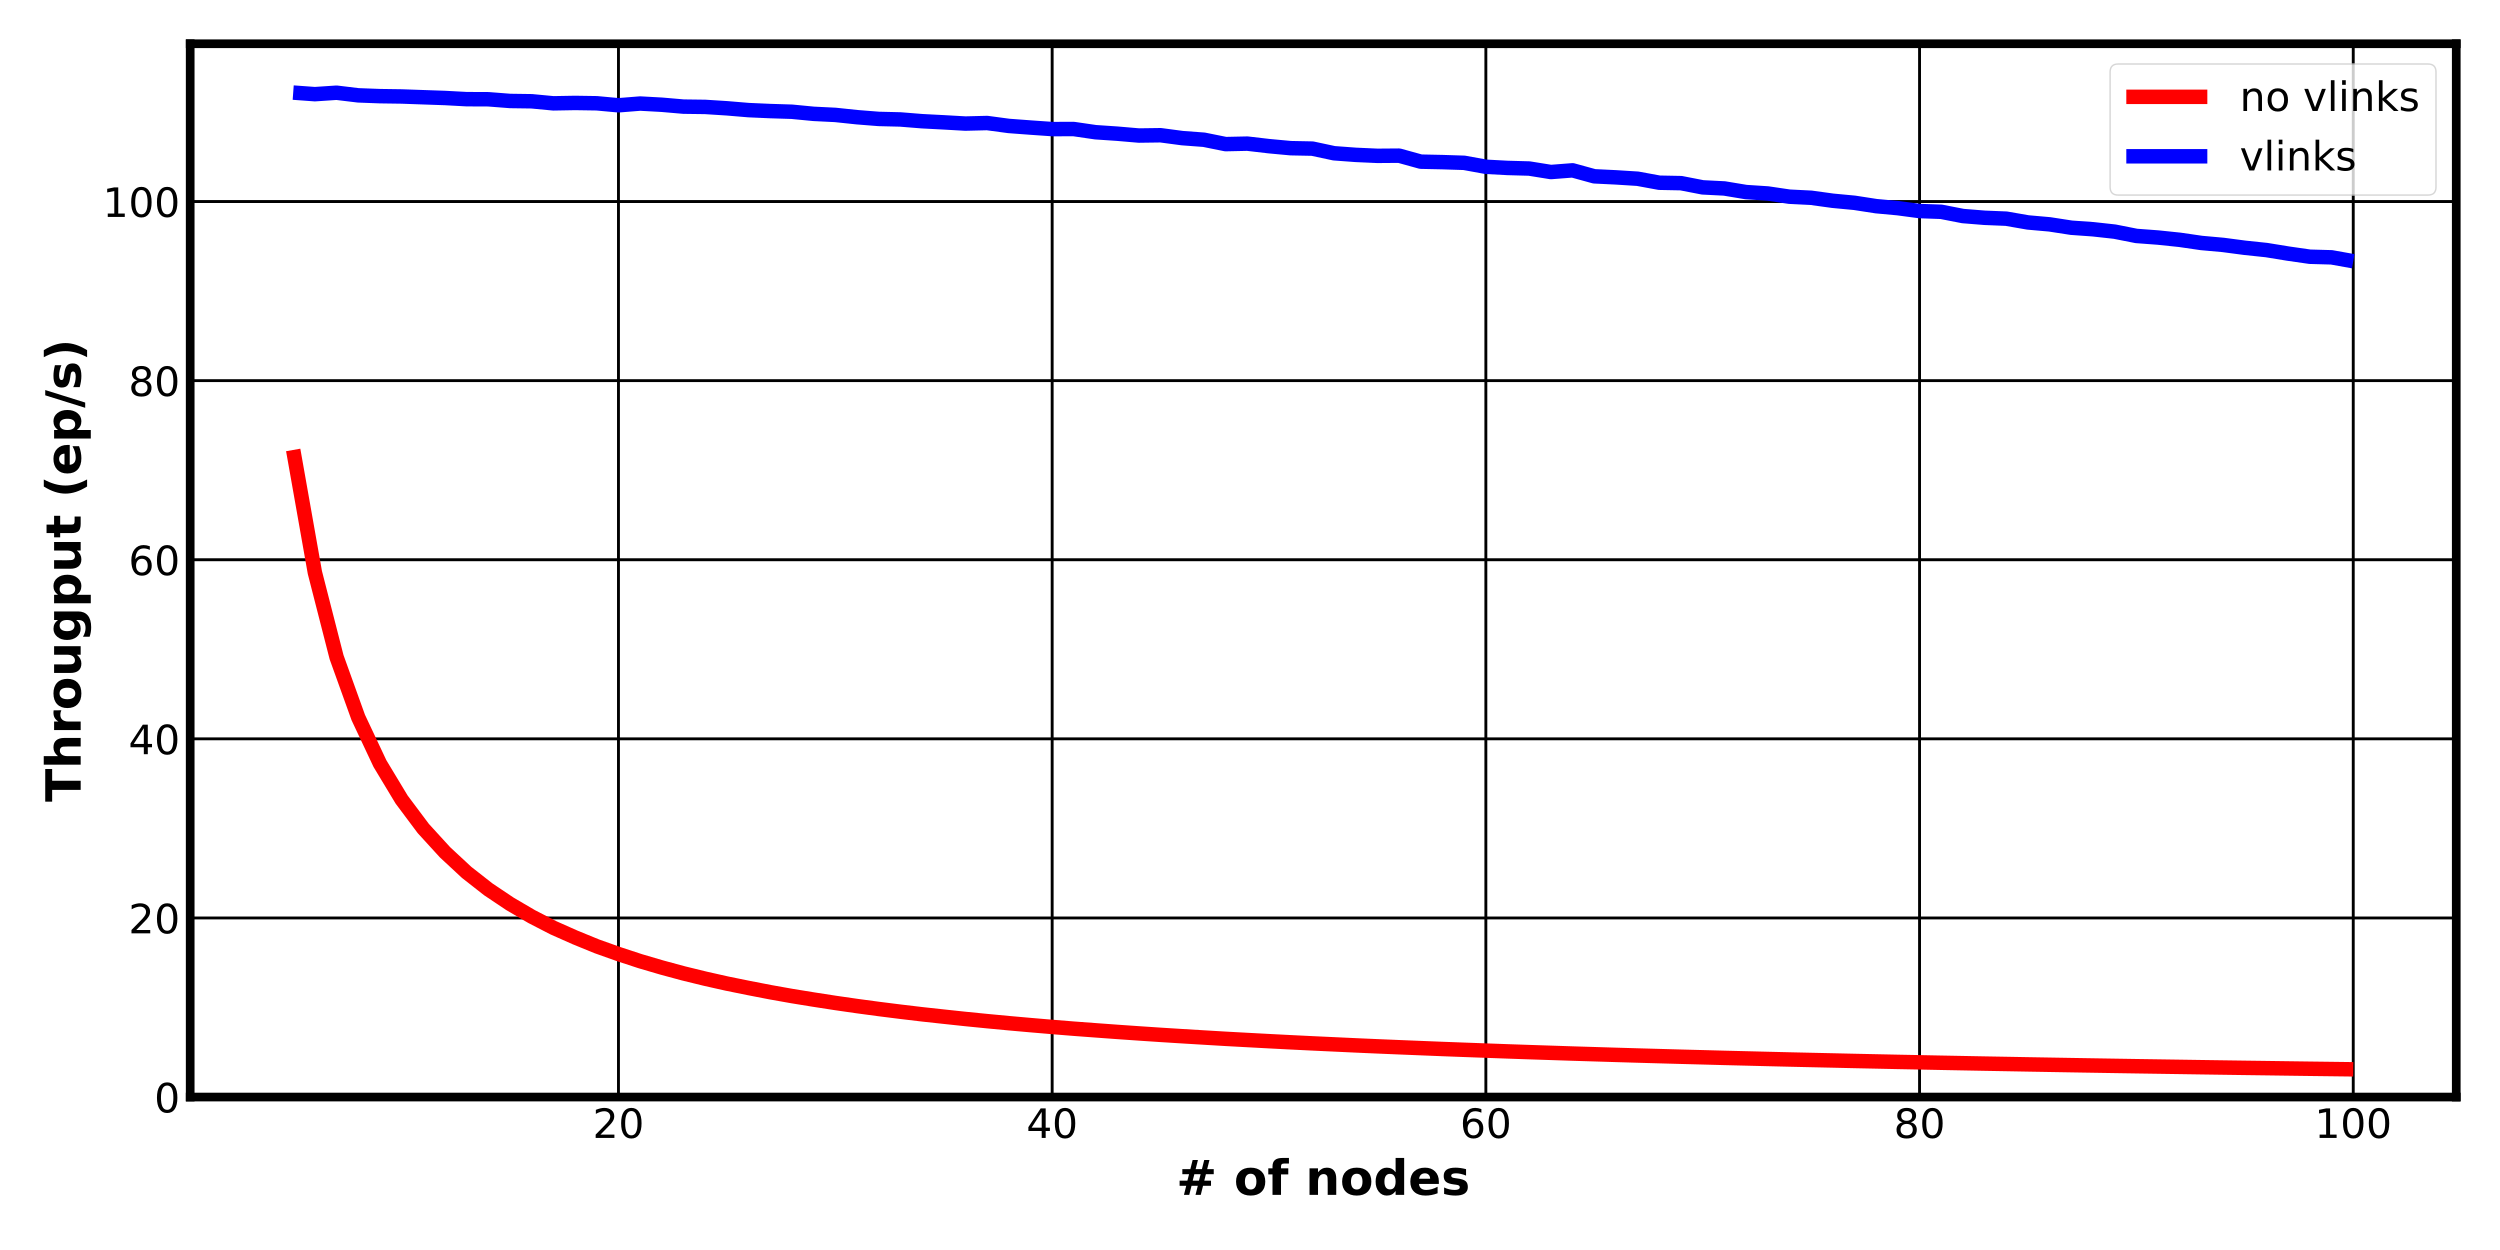
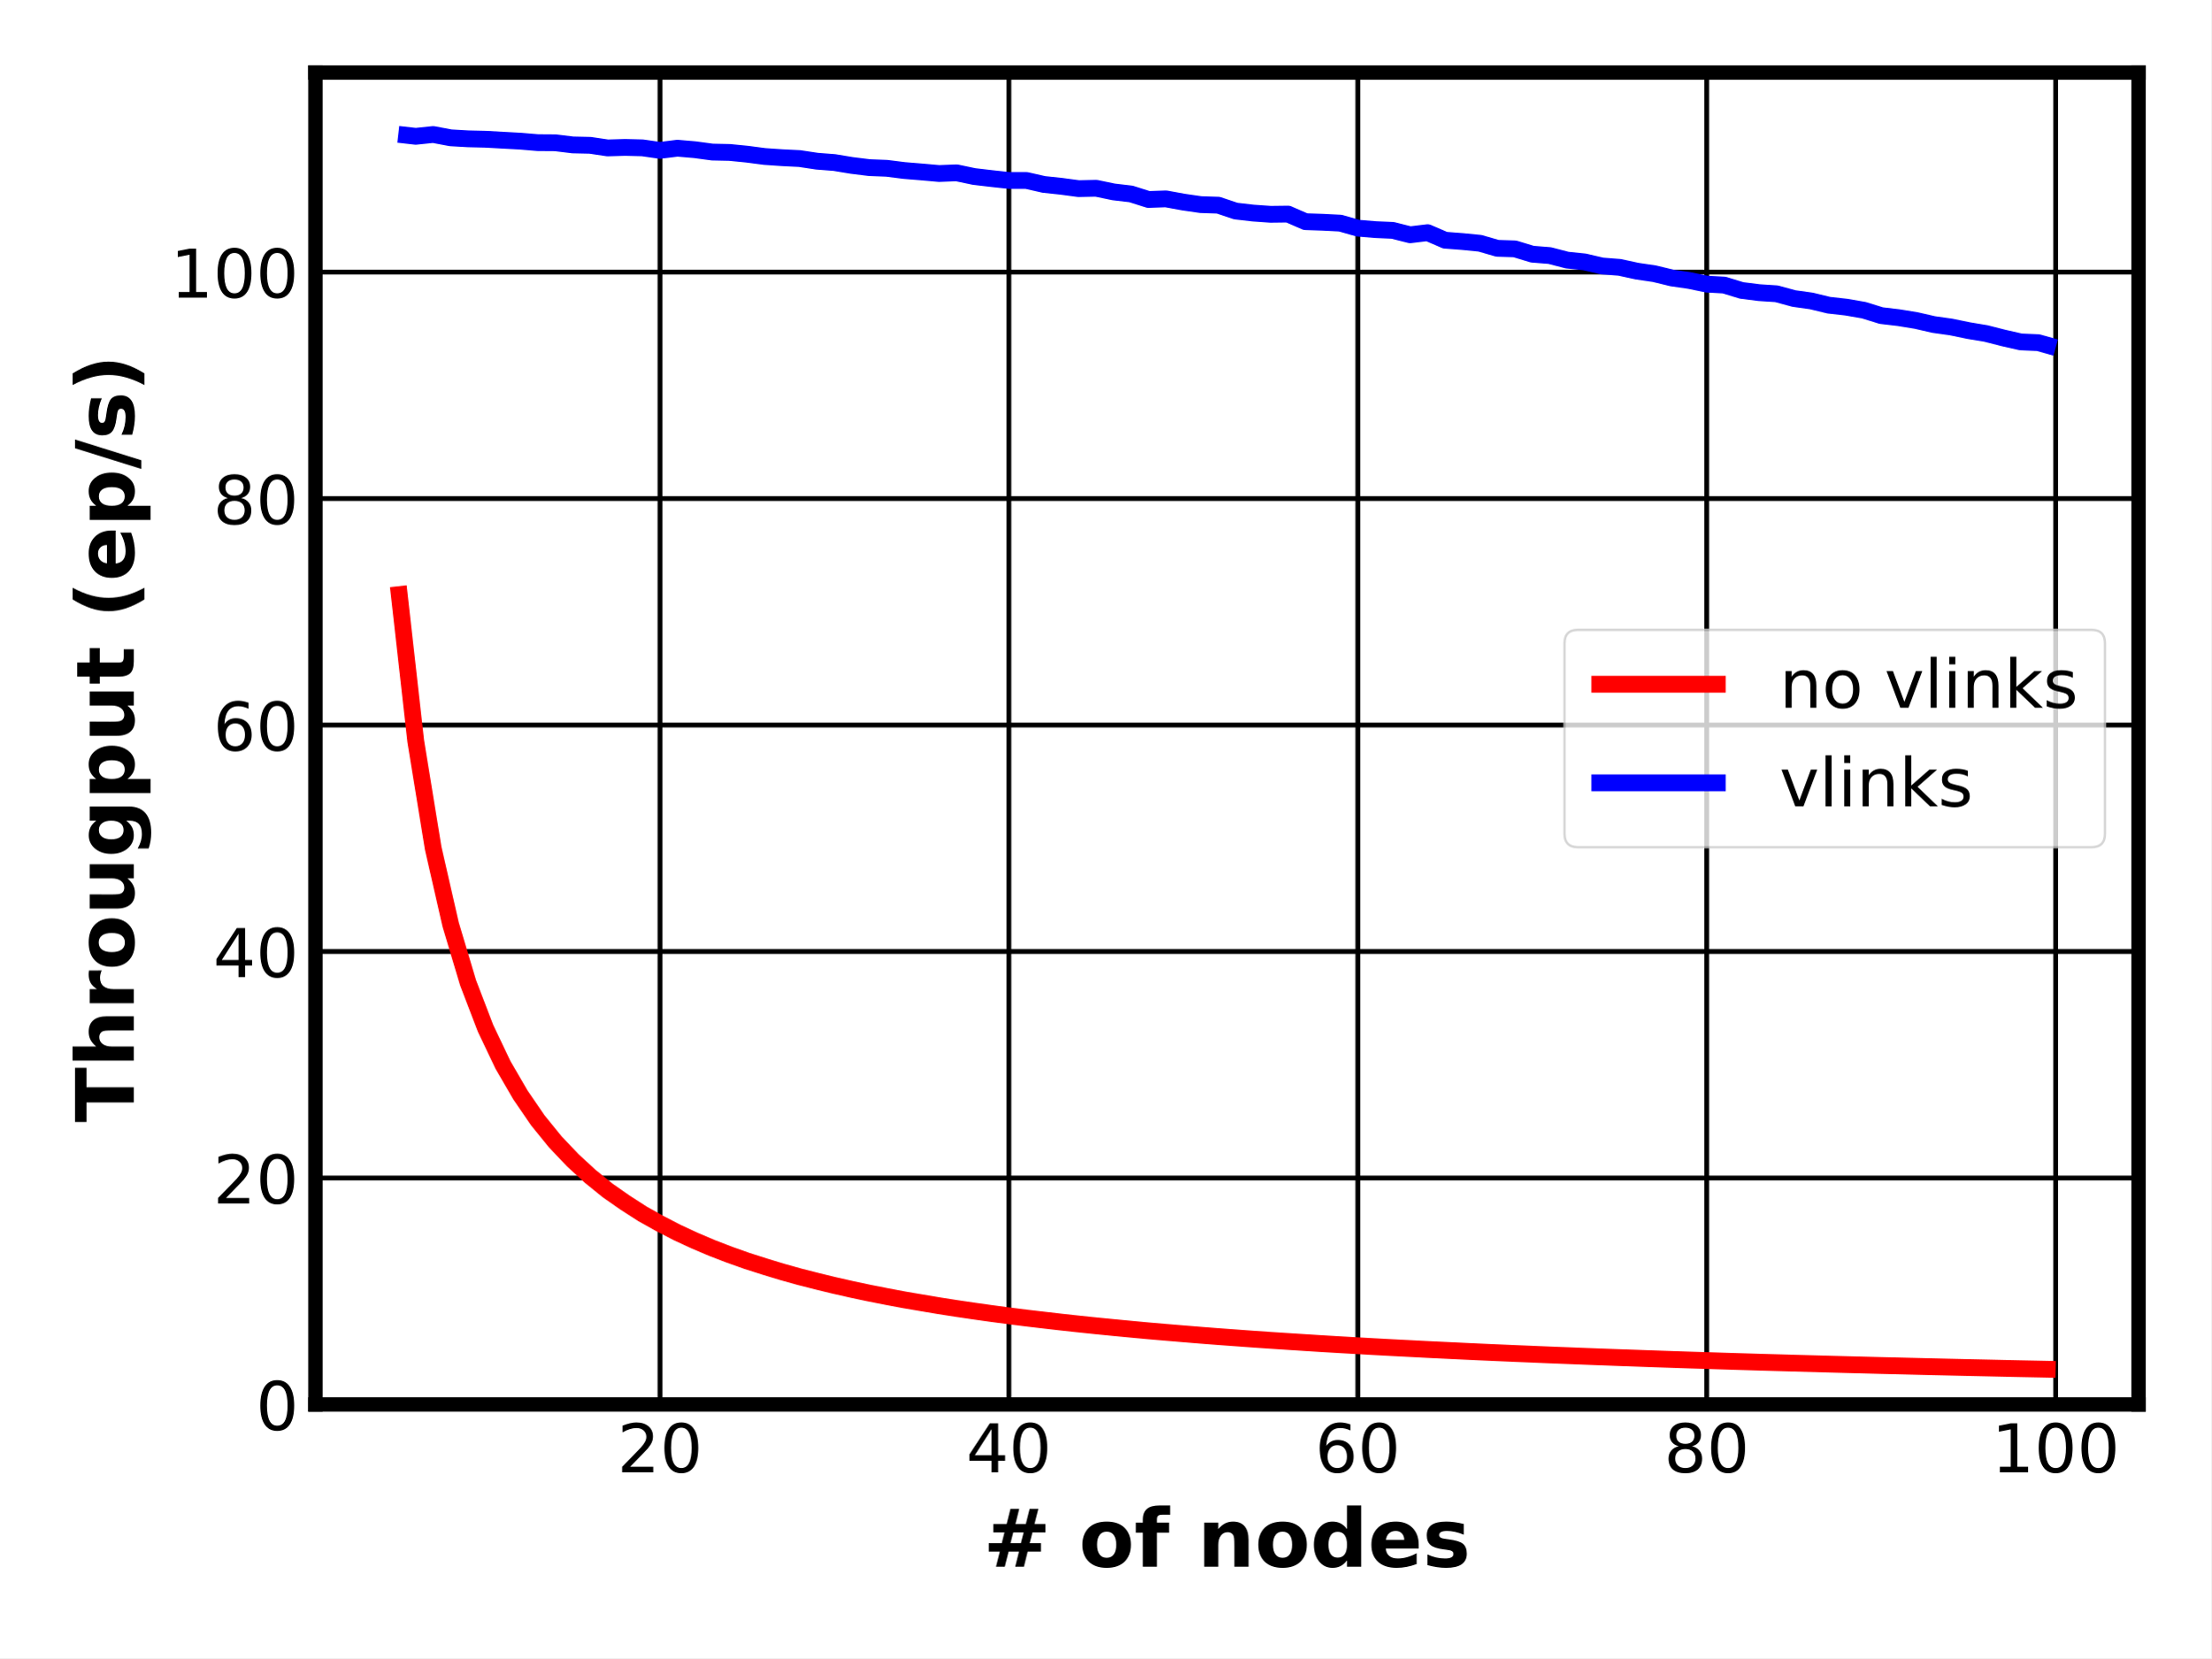
- <svg xmlns="http://www.w3.org/2000/svg" xmlns:xlink="http://www.w3.org/1999/xlink" width="864pt" height="432pt" viewBox="0 0 864 432" version="1.1">
+ <svg xmlns="http://www.w3.org/2000/svg" xmlns:xlink="http://www.w3.org/1999/xlink" width="460.8pt" height="345.6pt" viewBox="0 0 460.8 345.6" version="1.1">
  <defs>
    <style type="text/css">*{stroke-linejoin: round; stroke-linecap: butt}</style>
  </defs>
  <g id="figure_1">
    <g id="patch_1">
-       <path d="M 0 432  L 864 432  L 864 0  L 0 0  z " style="fill: #ffffff" />
+       <path d="M 0 345.6  L 460.8 345.6  L 460.8 0  L 0 0  z " style="fill: #ffffff" />
    </g>
    <g id="axes_1">
      <g id="patch_2">
-         <path d="M 65.73 379.14  L 848.88 379.14  L 848.88 15.12  L 65.73 15.12  z " style="fill: #ffffff" />
+         <path d="M 65.73 292.74  L 445.68 292.74  L 445.68 15.12  L 65.73 15.12  z " style="fill: #ffffff" />
      </g>
      <g id="matplotlib.axis_1">
        <g id="xtick_1">
          <g id="line2d_1">
-             <path d="M 213.742 379.14  L 213.742 15.12  " clip-path="url(#p5ca17c2770)" style="fill: none; stroke: #000000" />
+             <path d="M 137.539 292.74  L 137.539 15.12  " clip-path="url(#p4a523c61af)" style="fill: none; stroke: #000000" />
          </g>
          <g id="line2d_2" />
          <g id="text_1">
-             <g transform="translate(204.8341 393.2778) scale(0.14 -0.14)">
+             <g transform="translate(128.6312 306.8778) scale(0.14 -0.14)">
              <defs>
                <path id="DejaVuSans-32" d="M 1228 531  L 3431 531  L 3431 0  L 469 0  L 469 531  Q 828 903 1448 1529  Q 2069 2156 2228 2338  Q 2531 2678 2651 2914  Q 2772 3150 2772 3378  Q 2772 3750 2511 3984  Q 2250 4219 1831 4219  Q 1534 4219 1204 4116  Q 875 4013 500 3803  L 500 4441  Q 881 4594 1212 4672  Q 1544 4750 1819 4750  Q 2544 4750 2975 4387  Q 3406 4025 3406 3419  Q 3406 3131 3298 2873  Q 3191 2616 2906 2266  Q 2828 2175 2409 1742  Q 1991 1309 1228 531  z " transform="scale(0.015625)" />
                <path id="DejaVuSans-30" d="M 2034 4250  Q 1547 4250 1301 3770  Q 1056 3291 1056 2328  Q 1056 1369 1301 889  Q 1547 409 2034 409  Q 2525 409 2770 889  Q 3016 1369 3016 2328  Q 3016 3291 2770 3770  Q 2525 4250 2034 4250  z M 2034 4750  Q 2819 4750 3233 4129  Q 3647 3509 3647 2328  Q 3647 1150 3233 529  Q 2819 -91 2034 -91  Q 1250 -91 836 529  Q 422 1150 422 2328  Q 422 3509 836 4129  Q 1250 4750 2034 4750  z " transform="scale(0.015625)" />
              </defs>
              <use xlink:href="#DejaVuSans-32" />
              <use xlink:href="#DejaVuSans-30" x="63.623" />
            </g>
          </g>
        </g>
        <g id="xtick_2">
          <g id="line2d_3">
-             <path d="M 363.627 379.14  L 363.627 15.12  " clip-path="url(#p5ca17c2770)" style="fill: none; stroke: #000000" />
+             <path d="M 210.256 292.74  L 210.256 15.12  " clip-path="url(#p4a523c61af)" style="fill: none; stroke: #000000" />
          </g>
          <g id="line2d_4" />
          <g id="text_2">
-             <g transform="translate(354.7193 393.2778) scale(0.14 -0.14)">
+             <g transform="translate(201.3489 306.8778) scale(0.14 -0.14)">
              <defs>
                <path id="DejaVuSans-34" d="M 2419 4116  L 825 1625  L 2419 1625  L 2419 4116  z M 2253 4666  L 3047 4666  L 3047 1625  L 3713 1625  L 3713 1100  L 3047 1100  L 3047 0  L 2419 0  L 2419 1100  L 313 1100  L 313 1709  L 2253 4666  z " transform="scale(0.015625)" />
              </defs>
              <use xlink:href="#DejaVuSans-34" />
              <use xlink:href="#DejaVuSans-30" x="63.623" />
            </g>
          </g>
        </g>
        <g id="xtick_3">
          <g id="line2d_5">
-             <path d="M 513.512 379.14  L 513.512 15.12  " clip-path="url(#p5ca17c2770)" style="fill: none; stroke: #000000" />
+             <path d="M 282.974 292.74  L 282.974 15.12  " clip-path="url(#p4a523c61af)" style="fill: none; stroke: #000000" />
          </g>
          <g id="line2d_6" />
          <g id="text_3">
-             <g transform="translate(504.6044 393.2778) scale(0.14 -0.14)">
+             <g transform="translate(274.0666 306.8778) scale(0.14 -0.14)">
              <defs>
                <path id="DejaVuSans-36" d="M 2113 2584  Q 1688 2584 1439 2293  Q 1191 2003 1191 1497  Q 1191 994 1439 701  Q 1688 409 2113 409  Q 2538 409 2786 701  Q 3034 994 3034 1497  Q 3034 2003 2786 2293  Q 2538 2584 2113 2584  z M 3366 4563  L 3366 3988  Q 3128 4100 2886 4159  Q 2644 4219 2406 4219  Q 1781 4219 1451 3797  Q 1122 3375 1075 2522  Q 1259 2794 1537 2939  Q 1816 3084 2150 3084  Q 2853 3084 3261 2657  Q 3669 2231 3669 1497  Q 3669 778 3244 343  Q 2819 -91 2113 -91  Q 1303 -91 875 529  Q 447 1150 447 2328  Q 447 3434 972 4092  Q 1497 4750 2381 4750  Q 2619 4750 2861 4703  Q 3103 4656 3366 4563  z " transform="scale(0.015625)" />
              </defs>
              <use xlink:href="#DejaVuSans-36" />
              <use xlink:href="#DejaVuSans-30" x="63.623" />
            </g>
          </g>
        </g>
        <g id="xtick_4">
          <g id="line2d_7">
-             <path d="M 663.397 379.14  L 663.397 15.12  " clip-path="url(#p5ca17c2770)" style="fill: none; stroke: #000000" />
+             <path d="M 355.692 292.74  L 355.692 15.12  " clip-path="url(#p4a523c61af)" style="fill: none; stroke: #000000" />
          </g>
          <g id="line2d_8" />
          <g id="text_4">
-             <g transform="translate(654.4896 393.2778) scale(0.14 -0.14)">
+             <g transform="translate(346.7843 306.8778) scale(0.14 -0.14)">
              <defs>
                <path id="DejaVuSans-38" d="M 2034 2216  Q 1584 2216 1326 1975  Q 1069 1734 1069 1313  Q 1069 891 1326 650  Q 1584 409 2034 409  Q 2484 409 2743 651  Q 3003 894 3003 1313  Q 3003 1734 2745 1975  Q 2488 2216 2034 2216  z M 1403 2484  Q 997 2584 770 2862  Q 544 3141 544 3541  Q 544 4100 942 4425  Q 1341 4750 2034 4750  Q 2731 4750 3128 4425  Q 3525 4100 3525 3541  Q 3525 3141 3298 2862  Q 3072 2584 2669 2484  Q 3125 2378 3379 2068  Q 3634 1759 3634 1313  Q 3634 634 3220 271  Q 2806 -91 2034 -91  Q 1263 -91 848 271  Q 434 634 434 1313  Q 434 1759 690 2068  Q 947 2378 1403 2484  z M 1172 3481  Q 1172 3119 1398 2916  Q 1625 2713 2034 2713  Q 2441 2713 2670 2916  Q 2900 3119 2900 3481  Q 2900 3844 2670 4047  Q 2441 4250 2034 4250  Q 1625 4250 1398 4047  Q 1172 3844 1172 3481  z " transform="scale(0.015625)" />
              </defs>
              <use xlink:href="#DejaVuSans-38" />
              <use xlink:href="#DejaVuSans-30" x="63.623" />
            </g>
          </g>
        </g>
        <g id="xtick_5">
          <g id="line2d_9">
-             <path d="M 813.282 379.14  L 813.282 15.12  " clip-path="url(#p5ca17c2770)" style="fill: none; stroke: #000000" />
+             <path d="M 428.41 292.74  L 428.41 15.12  " clip-path="url(#p4a523c61af)" style="fill: none; stroke: #000000" />
          </g>
          <g id="line2d_10" />
          <g id="text_5">
-             <g transform="translate(799.921 393.2778) scale(0.14 -0.14)">
+             <g transform="translate(415.0483 306.8778) scale(0.14 -0.14)">
              <defs>
                <path id="DejaVuSans-31" d="M 794 531  L 1825 531  L 1825 4091  L 703 3866  L 703 4441  L 1819 4666  L 2450 4666  L 2450 531  L 3481 531  L 3481 0  L 794 0  L 794 531  z " transform="scale(0.015625)" />
              </defs>
              <use xlink:href="#DejaVuSans-31" />
              <use xlink:href="#DejaVuSans-30" x="63.623" />
              <use xlink:href="#DejaVuSans-30" x="127.246" />
            </g>
          </g>
        </g>
        <g id="text_6">
-           <g transform="translate(406.5322 412.9547) scale(0.168 -0.168)">
+           <g transform="translate(204.9323 326.5548) scale(0.168 -0.168)">
            <defs>
              <path id="DejaVuSans-Bold-23" d="M 2847 4594  L 2547 3391  L 3372 3391  L 3675 4594  L 4366 4594  L 4063 3391  L 4928 3391  L 4928 2725  L 3897 2725  L 3681 1869  L 4569 1869  L 4569 1197  L 3519 1197  L 3219 0  L 2528 0  L 2828 1197  L 2003 1197  L 1703 0  L 1006 0  L 1306 1197  L 434 1197  L 434 1869  L 1459 1869  L 1678 2725  L 794 2725  L 794 3391  L 1850 3391  L 2150 4594  L 2847 4594  z M 3200 2725  L 2375 2725  L 2156 1869  L 2981 1869  L 3200 2725  z " transform="scale(0.015625)" />
              <path id="DejaVuSans-Bold-20" transform="scale(0.015625)" />
              <path id="DejaVuSans-Bold-6f" d="M 2203 2784  Q 1831 2784 1636 2517  Q 1441 2250 1441 1747  Q 1441 1244 1636 976  Q 1831 709 2203 709  Q 2569 709 2762 976  Q 2956 1244 2956 1747  Q 2956 2250 2762 2517  Q 2569 2784 2203 2784  z M 2203 3584  Q 3106 3584 3614 3096  Q 4122 2609 4122 1747  Q 4122 884 3614 396  Q 3106 -91 2203 -91  Q 1297 -91 786 396  Q 275 884 275 1747  Q 275 2609 786 3096  Q 1297 3584 2203 3584  z " transform="scale(0.015625)" />
              <path id="DejaVuSans-Bold-66" d="M 2841 4863  L 2841 4128  L 2222 4128  Q 1984 4128 1890 4042  Q 1797 3956 1797 3744  L 1797 3500  L 2753 3500  L 2753 2700  L 1797 2700  L 1797 0  L 678 0  L 678 2700  L 122 2700  L 122 3500  L 678 3500  L 678 3744  Q 678 4316 997 4589  Q 1316 4863 1984 4863  L 2841 4863  z " transform="scale(0.015625)" />
              <path id="DejaVuSans-Bold-6e" d="M 4056 2131  L 4056 0  L 2931 0  L 2931 347  L 2931 1631  Q 2931 2084 2911 2256  Q 2891 2428 2841 2509  Q 2775 2619 2662 2680  Q 2550 2741 2406 2741  Q 2056 2741 1856 2470  Q 1656 2200 1656 1722  L 1656 0  L 538 0  L 538 3500  L 1656 3500  L 1656 2988  Q 1909 3294 2193 3439  Q 2478 3584 2822 3584  Q 3428 3584 3742 3212  Q 4056 2841 4056 2131  z " transform="scale(0.015625)" />
              <path id="DejaVuSans-Bold-64" d="M 2919 2988  L 2919 4863  L 4044 4863  L 4044 0  L 2919 0  L 2919 506  Q 2688 197 2409 53  Q 2131 -91 1766 -91  Q 1119 -91 703 423  Q 288 938 288 1747  Q 288 2556 703 3070  Q 1119 3584 1766 3584  Q 2128 3584 2408 3439  Q 2688 3294 2919 2988  z M 2181 722  Q 2541 722 2730 984  Q 2919 1247 2919 1747  Q 2919 2247 2730 2509  Q 2541 2772 2181 2772  Q 1825 2772 1636 2509  Q 1447 2247 1447 1747  Q 1447 1247 1636 984  Q 1825 722 2181 722  z " transform="scale(0.015625)" />
              <path id="DejaVuSans-Bold-65" d="M 4031 1759  L 4031 1441  L 1416 1441  Q 1456 1047 1700 850  Q 1944 653 2381 653  Q 2734 653 3104 758  Q 3475 863 3866 1075  L 3866 213  Q 3469 63 3072 -14  Q 2675 -91 2278 -91  Q 1328 -91 801 392  Q 275 875 275 1747  Q 275 2603 792 3093  Q 1309 3584 2216 3584  Q 3041 3584 3536 3087  Q 4031 2591 4031 1759  z M 2881 2131  Q 2881 2450 2695 2645  Q 2509 2841 2209 2841  Q 1884 2841 1681 2658  Q 1478 2475 1428 2131  L 2881 2131  z " transform="scale(0.015625)" />
              <path id="DejaVuSans-Bold-73" d="M 3272 3391  L 3272 2541  Q 2913 2691 2578 2766  Q 2244 2841 1947 2841  Q 1628 2841 1473 2761  Q 1319 2681 1319 2516  Q 1319 2381 1436 2309  Q 1553 2238 1856 2203  L 2053 2175  Q 2913 2066 3209 1816  Q 3506 1566 3506 1031  Q 3506 472 3093 190  Q 2681 -91 1863 -91  Q 1516 -91 1145 -36  Q 775 19 384 128  L 384 978  Q 719 816 1070 734  Q 1422 653 1784 653  Q 2113 653 2278 743  Q 2444 834 2444 1013  Q 2444 1163 2330 1236  Q 2216 1309 1875 1350  L 1678 1375  Q 931 1469 631 1722  Q 331 1975 331 2491  Q 331 3047 712 3315  Q 1094 3584 1881 3584  Q 2191 3584 2531 3537  Q 2872 3491 3272 3391  z " transform="scale(0.015625)" />
            </defs>
            <use xlink:href="#DejaVuSans-Bold-23" />
            <use xlink:href="#DejaVuSans-Bold-20" x="83.789" />
            <use xlink:href="#DejaVuSans-Bold-6f" x="118.604" />
            <use xlink:href="#DejaVuSans-Bold-66" x="187.305" />
            <use xlink:href="#DejaVuSans-Bold-20" x="230.811" />
            <use xlink:href="#DejaVuSans-Bold-6e" x="265.625" />
            <use xlink:href="#DejaVuSans-Bold-6f" x="336.816" />
            <use xlink:href="#DejaVuSans-Bold-64" x="405.518" />
            <use xlink:href="#DejaVuSans-Bold-65" x="477.1" />
            <use xlink:href="#DejaVuSans-Bold-73" x="544.922" />
          </g>
        </g>
      </g>
      <g id="matplotlib.axis_2">
        <g id="ytick_1">
          <g id="line2d_11">
-             <path d="M 65.73 379.14  L 848.88 379.14  " clip-path="url(#p5ca17c2770)" style="fill: none; stroke: #000000" />
+             <path d="M 65.73 292.74  L 445.68 292.74  " clip-path="url(#p4a523c61af)" style="fill: none; stroke: #000000" />
          </g>
          <g id="line2d_12" />
          <g id="text_7">
-             <g transform="translate(53.3225 384.4589) scale(0.14 -0.14)">
+             <g transform="translate(53.3225 298.0589) scale(0.14 -0.14)">
              <use xlink:href="#DejaVuSans-30" />
            </g>
          </g>
        </g>
        <g id="ytick_2">
          <g id="line2d_13">
-             <path d="M 65.73 317.242  L 848.88 317.242  " clip-path="url(#p5ca17c2770)" style="fill: none; stroke: #000000" />
+             <path d="M 65.73 245.533  L 445.68 245.533  " clip-path="url(#p4a523c61af)" style="fill: none; stroke: #000000" />
          </g>
          <g id="line2d_14" />
          <g id="text_8">
-             <g transform="translate(44.415 322.5606) scale(0.14 -0.14)">
+             <g transform="translate(44.415 250.8521) scale(0.14 -0.14)">
              <use xlink:href="#DejaVuSans-32" />
              <use xlink:href="#DejaVuSans-30" x="63.623" />
            </g>
          </g>
        </g>
        <g id="ytick_3">
          <g id="line2d_15">
-             <path d="M 65.73 255.343  L 848.88 255.343  " clip-path="url(#p5ca17c2770)" style="fill: none; stroke: #000000" />
+             <path d="M 65.73 198.326  L 445.68 198.326  " clip-path="url(#p4a523c61af)" style="fill: none; stroke: #000000" />
          </g>
          <g id="line2d_16" />
          <g id="text_9">
-             <g transform="translate(44.415 260.6623) scale(0.14 -0.14)">
+             <g transform="translate(44.415 203.6454) scale(0.14 -0.14)">
              <use xlink:href="#DejaVuSans-34" />
              <use xlink:href="#DejaVuSans-30" x="63.623" />
            </g>
          </g>
        </g>
        <g id="ytick_4">
          <g id="line2d_17">
-             <path d="M 65.73 193.445  L 848.88 193.445  " clip-path="url(#p5ca17c2770)" style="fill: none; stroke: #000000" />
+             <path d="M 65.73 151.12  L 445.68 151.12  " clip-path="url(#p4a523c61af)" style="fill: none; stroke: #000000" />
          </g>
          <g id="line2d_18" />
          <g id="text_10">
-             <g transform="translate(44.415 198.764) scale(0.14 -0.14)">
+             <g transform="translate(44.415 156.4386) scale(0.14 -0.14)">
              <use xlink:href="#DejaVuSans-36" />
              <use xlink:href="#DejaVuSans-30" x="63.623" />
            </g>
          </g>
        </g>
        <g id="ytick_5">
          <g id="line2d_19">
-             <path d="M 65.73 131.547  L 848.88 131.547  " clip-path="url(#p5ca17c2770)" style="fill: none; stroke: #000000" />
+             <path d="M 65.73 103.913  L 445.68 103.913  " clip-path="url(#p4a523c61af)" style="fill: none; stroke: #000000" />
          </g>
          <g id="line2d_20" />
          <g id="text_11">
-             <g transform="translate(44.415 136.8656) scale(0.14 -0.14)">
+             <g transform="translate(44.415 109.2318) scale(0.14 -0.14)">
              <use xlink:href="#DejaVuSans-38" />
              <use xlink:href="#DejaVuSans-30" x="63.623" />
            </g>
          </g>
        </g>
        <g id="ytick_6">
          <g id="line2d_21">
-             <path d="M 65.73 69.648  L 848.88 69.648  " clip-path="url(#p5ca17c2770)" style="fill: none; stroke: #000000" />
+             <path d="M 65.73 56.706  L 445.68 56.706  " clip-path="url(#p4a523c61af)" style="fill: none; stroke: #000000" />
          </g>
          <g id="line2d_22" />
          <g id="text_12">
-             <g transform="translate(35.5075 74.96733) scale(0.14 -0.14)">
+             <g transform="translate(35.5075 62.02503) scale(0.14 -0.14)">
              <use xlink:href="#DejaVuSans-31" />
              <use xlink:href="#DejaVuSans-30" x="63.623" />
              <use xlink:href="#DejaVuSans-30" x="127.246" />
            </g>
          </g>
        </g>
        <g id="text_13">
-           <g transform="translate(27.88237 277.1334) rotate(-90) scale(0.168 -0.168)">
+           <g transform="translate(27.88237 233.9334) rotate(-90) scale(0.168 -0.168)">
            <defs>
              <path id="DejaVuSans-Bold-54" d="M 31 4666  L 4331 4666  L 4331 3756  L 2784 3756  L 2784 0  L 1581 0  L 1581 3756  L 31 3756  L 31 4666  z " transform="scale(0.015625)" />
              <path id="DejaVuSans-Bold-68" d="M 4056 2131  L 4056 0  L 2931 0  L 2931 347  L 2931 1625  Q 2931 2084 2911 2256  Q 2891 2428 2841 2509  Q 2775 2619 2662 2680  Q 2550 2741 2406 2741  Q 2056 2741 1856 2470  Q 1656 2200 1656 1722  L 1656 0  L 538 0  L 538 4863  L 1656 4863  L 1656 2988  Q 1909 3294 2193 3439  Q 2478 3584 2822 3584  Q 3428 3584 3742 3212  Q 4056 2841 4056 2131  z " transform="scale(0.015625)" />
              <path id="DejaVuSans-Bold-72" d="M 3138 2547  Q 2991 2616 2845 2648  Q 2700 2681 2553 2681  Q 2122 2681 1889 2404  Q 1656 2128 1656 1613  L 1656 0  L 538 0  L 538 3500  L 1656 3500  L 1656 2925  Q 1872 3269 2151 3426  Q 2431 3584 2822 3584  Q 2878 3584 2943 3579  Q 3009 3575 3134 3559  L 3138 2547  z " transform="scale(0.015625)" />
              <path id="DejaVuSans-Bold-75" d="M 500 1363  L 500 3500  L 1625 3500  L 1625 3150  Q 1625 2866 1622 2436  Q 1619 2006 1619 1863  Q 1619 1441 1641 1255  Q 1663 1069 1716 984  Q 1784 875 1895 815  Q 2006 756 2150 756  Q 2500 756 2700 1025  Q 2900 1294 2900 1772  L 2900 3500  L 4019 3500  L 4019 0  L 2900 0  L 2900 506  Q 2647 200 2364 54  Q 2081 -91 1741 -91  Q 1134 -91 817 281  Q 500 653 500 1363  z " transform="scale(0.015625)" />
              <path id="DejaVuSans-Bold-67" d="M 2919 594  Q 2688 288 2409 144  Q 2131 0 1766 0  Q 1125 0 706 504  Q 288 1009 288 1791  Q 288 2575 706 3076  Q 1125 3578 1766 3578  Q 2131 3578 2409 3434  Q 2688 3291 2919 2981  L 2919 3500  L 4044 3500  L 4044 353  Q 4044 -491 3511 -936  Q 2978 -1381 1966 -1381  Q 1638 -1381 1331 -1331  Q 1025 -1281 716 -1178  L 716 -306  Q 1009 -475 1290 -558  Q 1572 -641 1856 -641  Q 2406 -641 2662 -400  Q 2919 -159 2919 353  L 2919 594  z M 2181 2772  Q 1834 2772 1640 2515  Q 1447 2259 1447 1791  Q 1447 1309 1634 1061  Q 1822 813 2181 813  Q 2531 813 2725 1069  Q 2919 1325 2919 1791  Q 2919 2259 2725 2515  Q 2531 2772 2181 2772  z " transform="scale(0.015625)" />
              <path id="DejaVuSans-Bold-70" d="M 1656 506  L 1656 -1331  L 538 -1331  L 538 3500  L 1656 3500  L 1656 2988  Q 1888 3294 2169 3439  Q 2450 3584 2816 3584  Q 3463 3584 3878 3070  Q 4294 2556 4294 1747  Q 4294 938 3878 423  Q 3463 -91 2816 -91  Q 2450 -91 2169 54  Q 1888 200 1656 506  z M 2400 2772  Q 2041 2772 1848 2508  Q 1656 2244 1656 1747  Q 1656 1250 1848 986  Q 2041 722 2400 722  Q 2759 722 2948 984  Q 3138 1247 3138 1747  Q 3138 2247 2948 2509  Q 2759 2772 2400 2772  z " transform="scale(0.015625)" />
              <path id="DejaVuSans-Bold-74" d="M 1759 4494  L 1759 3500  L 2913 3500  L 2913 2700  L 1759 2700  L 1759 1216  Q 1759 972 1856 886  Q 1953 800 2241 800  L 2816 800  L 2816 0  L 1856 0  Q 1194 0 917 276  Q 641 553 641 1216  L 641 2700  L 84 2700  L 84 3500  L 641 3500  L 641 4494  L 1759 4494  z " transform="scale(0.015625)" />
              <path id="DejaVuSans-Bold-28" d="M 2413 -844  L 1484 -844  Q 1006 -72 778 623  Q 550 1319 550 2003  Q 550 2688 779 3389  Q 1009 4091 1484 4856  L 2413 4856  Q 2013 4116 1813 3408  Q 1613 2700 1613 2009  Q 1613 1319 1811 609  Q 2009 -100 2413 -844  z " transform="scale(0.015625)" />
              <path id="DejaVuSans-Bold-2f" d="M 1644 4666  L 2338 4666  L 691 -594  L 0 -594  L 1644 4666  z " transform="scale(0.015625)" />
              <path id="DejaVuSans-Bold-29" d="M 513 -844  Q 913 -100 1113 609  Q 1313 1319 1313 2009  Q 1313 2700 1113 3408  Q 913 4116 513 4856  L 1441 4856  Q 1916 4091 2145 3389  Q 2375 2688 2375 2003  Q 2375 1319 2147 623  Q 1919 -72 1441 -844  L 513 -844  z " transform="scale(0.015625)" />
            </defs>
            <use xlink:href="#DejaVuSans-Bold-54" />
            <use xlink:href="#DejaVuSans-Bold-68" x="68.213" />
            <use xlink:href="#DejaVuSans-Bold-72" x="139.404" />
            <use xlink:href="#DejaVuSans-Bold-6f" x="188.721" />
            <use xlink:href="#DejaVuSans-Bold-75" x="257.422" />
            <use xlink:href="#DejaVuSans-Bold-67" x="328.613" />
            <use xlink:href="#DejaVuSans-Bold-70" x="400.195" />
            <use xlink:href="#DejaVuSans-Bold-75" x="471.777" />
            <use xlink:href="#DejaVuSans-Bold-74" x="542.969" />
            <use xlink:href="#DejaVuSans-Bold-20" x="590.771" />
            <use xlink:href="#DejaVuSans-Bold-28" x="625.586" />
            <use xlink:href="#DejaVuSans-Bold-65" x="671.289" />
            <use xlink:href="#DejaVuSans-Bold-70" x="739.111" />
            <use xlink:href="#DejaVuSans-Bold-2f" x="810.693" />
            <use xlink:href="#DejaVuSans-Bold-73" x="847.217" />
            <use xlink:href="#DejaVuSans-Bold-29" x="906.738" />
          </g>
        </g>
      </g>
      <g id="line2d_23">
-         <path d="M 101.328 155.502  L 108.822 197.858  L 116.316 227.109  L 123.811 247.957  L 131.305 263.889  L 138.799 276.321  L 146.293 286.337  L 153.788 294.539  L 161.282 301.503  L 168.776 307.373  L 176.27 312.391  L 183.765 316.781  L 191.259 320.648  L 198.753 323.978  L 206.247 327.046  L 213.742 329.714  L 221.236 332.179  L 228.73 334.382  L 236.224 336.407  L 243.719 338.238  L 251.213 339.926  L 258.707 341.448  L 266.201 342.903  L 273.696 344.235  L 281.19 345.454  L 288.684 346.614  L 296.178 347.695  L 303.673 348.705  L 311.167 349.647  L 318.661 350.541  L 326.155 351.358  L 333.65 352.159  L 341.144 352.906  L 348.638 353.612  L 356.133 354.278  L 363.627 354.913  L 371.121 355.52  L 378.615 356.077  L 386.11 356.625  L 393.604 357.147  L 401.098 357.648  L 408.592 358.117  L 416.087 358.571  L 423.581 359.017  L 431.075 359.427  L 438.569 359.829  L 446.064 360.217  L 453.558 360.586  L 461.052 360.934  L 468.546 361.286  L 476.041 361.614  L 483.535 361.927  L 491.029 362.231  L 498.523 362.532  L 506.018 362.813  L 513.512 363.087  L 521.006 363.358  L 528.5 363.616  L 535.995 363.862  L 543.489 364.11  L 550.983 364.337  L 558.477 364.567  L 565.972 364.787  L 573.466 364.997  L 580.96 365.206  L 588.455 365.403  L 595.949 365.606  L 603.443 365.791  L 610.937 365.98  L 618.432 366.16  L 625.926 366.332  L 633.42 366.498  L 640.914 366.669  L 648.409 366.829  L 655.903 366.989  L 663.397 367.136  L 670.891 367.29  L 678.386 367.435  L 685.88 367.58  L 693.374 367.715  L 700.868 367.853  L 708.363 367.985  L 715.857 368.115  L 723.351 368.241  L 730.845 368.365  L 738.34 368.487  L 745.834 368.6  L 753.328 368.715  L 760.822 368.831  L 768.317 368.941  L 775.811 369.049  L 783.305 369.152  L 790.799 369.259  L 798.294 369.363  L 805.788 369.46  L 813.282 369.559  " clip-path="url(#p5ca17c2770)" style="fill: none; stroke: #ff0000; stroke-width: 5" />
+         <path d="M 83 122.182  L 86.636 154.485  L 90.272 176.794  L 93.908 192.693  L 97.544 204.844  L 101.18 214.325  L 104.816 221.964  L 108.452 228.219  L 112.088 233.53  L 115.723 238.007  L 119.359 241.834  L 122.995 245.182  L 126.631 248.131  L 130.267 250.67  L 133.903 253.011  L 137.539 255.045  L 141.175 256.925  L 144.811 258.605  L 148.446 260.15  L 152.082 261.546  L 155.718 262.834  L 159.354 263.994  L 162.99 265.104  L 166.626 266.12  L 170.262 267.049  L 173.898 267.934  L 177.533 268.758  L 181.169 269.529  L 184.805 270.247  L 188.441 270.929  L 192.077 271.552  L 195.713 272.163  L 199.349 272.732  L 202.985 273.271  L 206.621 273.779  L 210.256 274.264  L 213.892 274.726  L 217.528 275.151  L 221.164 275.569  L 224.8 275.967  L 228.436 276.349  L 232.072 276.707  L 235.708 277.053  L 239.344 277.393  L 242.979 277.706  L 246.615 278.012  L 250.251 278.308  L 253.887 278.589  L 257.523 278.855  L 261.159 279.123  L 264.795 279.374  L 268.431 279.612  L 272.066 279.845  L 275.702 280.074  L 279.338 280.288  L 282.974 280.497  L 286.61 280.704  L 290.246 280.901  L 293.882 281.089  L 297.518 281.278  L 301.154 281.451  L 304.789 281.626  L 308.425 281.794  L 312.061 281.954  L 315.697 282.113  L 319.333 282.264  L 322.969 282.418  L 326.605 282.56  L 330.241 282.704  L 333.877 282.841  L 337.512 282.972  L 341.148 283.099  L 344.784 283.229  L 348.42 283.351  L 352.056 283.473  L 355.692 283.585  L 359.328 283.703  L 362.964 283.813  L 366.599 283.924  L 370.235 284.027  L 373.871 284.132  L 377.507 284.232  L 381.143 284.332  L 384.779 284.428  L 388.415 284.522  L 392.051 284.616  L 395.687 284.701  L 399.322 284.79  L 402.958 284.878  L 406.594 284.961  L 410.23 285.044  L 413.866 285.123  L 417.502 285.205  L 421.138 285.284  L 424.774 285.357  L 428.41 285.433  " clip-path="url(#p4a523c61af)" style="fill: none; stroke: #ff0000; stroke-width: 3.5" />
      </g>
      <g id="line2d_24">
-         <path d="M 101.328 31.998  L 108.822 32.546  L 116.316 32.045  L 123.811 32.952  L 131.305 33.231  L 138.799 33.342  L 146.293 33.608  L 153.788 33.868  L 161.282 34.274  L 168.776 34.308  L 176.27 34.894  L 183.765 35.003  L 191.259 35.715  L 198.753 35.577  L 206.247 35.695  L 213.742 36.388  L 221.236 35.788  L 228.73 36.2  L 236.224 36.848  L 243.719 36.951  L 251.213 37.427  L 258.707 38.055  L 266.201 38.384  L 273.696 38.62  L 281.19 39.344  L 288.684 39.714  L 296.178 40.504  L 303.673 41.1  L 311.167 41.285  L 318.661 41.889  L 326.155 42.281  L 333.65 42.709  L 341.144 42.518  L 348.638 43.525  L 356.133 44.084  L 363.627 44.608  L 371.121 44.601  L 378.615 45.694  L 386.11 46.2  L 393.604 46.843  L 401.098 46.737  L 408.592 47.735  L 416.087 48.295  L 423.581 49.807  L 431.075 49.64  L 438.569 50.514  L 446.064 51.209  L 453.558 51.363  L 461.052 52.965  L 468.546 53.52  L 476.041 53.857  L 483.535 53.796  L 491.029 55.869  L 498.523 56.031  L 506.018 56.274  L 513.512 57.638  L 521.006 58.039  L 528.5 58.249  L 535.995 59.452  L 543.489 58.87  L 550.983 60.932  L 558.477 61.297  L 565.972 61.77  L 573.466 63.148  L 580.96 63.299  L 588.455 64.753  L 595.949 65.134  L 603.443 66.377  L 610.937 66.867  L 618.432 67.977  L 625.926 68.351  L 633.42 69.383  L 640.914 70.09  L 648.409 71.25  L 655.903 71.94  L 663.397 72.937  L 670.891 73.2  L 678.386 74.663  L 685.88 75.266  L 693.374 75.575  L 700.868 76.877  L 708.363 77.541  L 715.857 78.699  L 723.351 79.233  L 730.845 80.057  L 738.34 81.54  L 745.834 82.099  L 753.328 82.883  L 760.822 83.973  L 768.317 84.648  L 775.811 85.635  L 783.305 86.426  L 790.799 87.646  L 798.294 88.725  L 805.788 88.936  L 813.282 90.279  " clip-path="url(#p5ca17c2770)" style="fill: none; stroke: #0000ff; stroke-width: 5" />
+         <path d="M 83 27.992  L 86.636 28.41  L 90.272 28.028  L 93.908 28.72  L 97.544 28.932  L 101.18 29.017  L 104.816 29.22  L 108.452 29.418  L 112.088 29.728  L 115.723 29.753  L 119.359 30.201  L 122.995 30.284  L 126.631 30.827  L 130.267 30.721  L 133.903 30.812  L 137.539 31.34  L 141.175 30.883  L 144.811 31.197  L 148.446 31.691  L 152.082 31.77  L 155.718 32.133  L 159.354 32.612  L 162.99 32.862  L 166.626 33.042  L 170.262 33.594  L 173.898 33.877  L 177.533 34.479  L 181.169 34.933  L 184.805 35.075  L 188.441 35.535  L 192.077 35.834  L 195.713 36.16  L 199.349 36.015  L 202.985 36.783  L 206.621 37.21  L 210.256 37.609  L 213.892 37.604  L 217.528 38.437  L 221.164 38.823  L 224.8 39.313  L 228.436 39.232  L 232.072 39.994  L 235.708 40.421  L 239.344 41.574  L 242.979 41.447  L 246.615 42.113  L 250.251 42.643  L 253.887 42.76  L 257.523 43.982  L 261.159 44.405  L 264.795 44.662  L 268.431 44.617  L 272.066 46.197  L 275.702 46.321  L 279.338 46.506  L 282.974 47.546  L 286.61 47.853  L 290.246 48.012  L 293.882 48.93  L 297.518 48.486  L 301.154 50.058  L 304.789 50.337  L 308.425 50.698  L 312.061 51.748  L 315.697 51.864  L 319.333 52.973  L 322.969 53.263  L 326.605 54.211  L 330.241 54.585  L 333.877 55.431  L 337.512 55.717  L 341.148 56.504  L 344.784 57.043  L 348.42 57.928  L 352.056 58.454  L 355.692 59.214  L 359.328 59.414  L 362.964 60.531  L 366.599 60.99  L 370.235 61.226  L 373.871 62.219  L 377.507 62.726  L 381.143 63.608  L 384.779 64.016  L 388.415 64.644  L 392.051 65.775  L 395.687 66.202  L 399.322 66.799  L 402.958 67.631  L 406.594 68.145  L 410.23 68.898  L 413.866 69.501  L 417.502 70.432  L 421.138 71.255  L 424.774 71.416  L 428.41 72.44  " clip-path="url(#p4a523c61af)" style="fill: none; stroke: #0000ff; stroke-width: 3.5" />
      </g>
      <g id="patch_3">
-         <path d="M 65.73 379.14  L 65.73 15.12  " style="fill: none; stroke: #000000; stroke-width: 3; stroke-linejoin: miter; stroke-linecap: square" />
+         <path d="M 65.73 292.74  L 65.73 15.12  " style="fill: none; stroke: #000000; stroke-width: 3; stroke-linejoin: miter; stroke-linecap: square" />
      </g>
      <g id="patch_4">
-         <path d="M 848.88 379.14  L 848.88 15.12  " style="fill: none; stroke: #000000; stroke-width: 3; stroke-linejoin: miter; stroke-linecap: square" />
+         <path d="M 445.68 292.74  L 445.68 15.12  " style="fill: none; stroke: #000000; stroke-width: 3; stroke-linejoin: miter; stroke-linecap: square" />
      </g>
      <g id="patch_5">
-         <path d="M 65.73 379.14  L 848.88 379.14  " style="fill: none; stroke: #000000; stroke-width: 3; stroke-linejoin: miter; stroke-linecap: square" />
+         <path d="M 65.73 292.74  L 445.68 292.74  " style="fill: none; stroke: #000000; stroke-width: 3; stroke-linejoin: miter; stroke-linecap: square" />
      </g>
      <g id="patch_6">
-         <path d="M 65.73 15.12  L 848.88 15.12  " style="fill: none; stroke: #000000; stroke-width: 3; stroke-linejoin: miter; stroke-linecap: square" />
+         <path d="M 65.73 15.12  L 445.68 15.12  " style="fill: none; stroke: #000000; stroke-width: 3; stroke-linejoin: miter; stroke-linecap: square" />
      </g>
      <g id="legend_1">
        <g id="patch_7">
-           <path d="M 732.054 67.419  L 839.08 67.419  Q 841.88 67.419 841.88 64.619  L 841.88 24.92  Q 841.88 22.12 839.08 22.12  L 732.054 22.12  Q 729.254 22.12 729.254 24.92  L 729.254 64.619  Q 729.254 67.419 732.054 67.419  z " style="fill: #ffffff; opacity: 0.8; stroke: #cccccc; stroke-width: 0.5; stroke-linejoin: miter" />
+           <path d="M 328.854 176.579  L 435.88 176.579  Q 438.68 176.579 438.68 173.779  L 438.68 134.081  Q 438.68 131.281 435.88 131.281  L 328.854 131.281  Q 326.054 131.281 326.054 134.081  L 326.054 173.779  Q 326.054 176.579 328.854 176.579  z " style="fill: #ffffff; opacity: 0.8; stroke: #cccccc; stroke-width: 0.5; stroke-linejoin: miter" />
        </g>
        <g id="line2d_25">
-           <path d="M 734.854 33.458  L 748.854 33.458  L 762.854 33.458  " style="fill: none; stroke: #ff0000; stroke-width: 5" />
+           <path d="M 331.654 142.618  L 345.654 142.618  L 359.654 142.618  " style="fill: none; stroke: #ff0000; stroke-width: 3.5" />
        </g>
        <g id="text_14">
-           <g transform="translate(774.0544 38.35781) scale(0.14 -0.14)">
+           <g transform="translate(370.8544 147.5184) scale(0.14 -0.14)">
            <defs>
              <path id="DejaVuSans-6e" d="M 3513 2113  L 3513 0  L 2938 0  L 2938 2094  Q 2938 2591 2744 2837  Q 2550 3084 2163 3084  Q 1697 3084 1428 2787  Q 1159 2491 1159 1978  L 1159 0  L 581 0  L 581 3500  L 1159 3500  L 1159 2956  Q 1366 3272 1645 3428  Q 1925 3584 2291 3584  Q 2894 3584 3203 3211  Q 3513 2838 3513 2113  z " transform="scale(0.015625)" />
              <path id="DejaVuSans-6f" d="M 1959 3097  Q 1497 3097 1228 2736  Q 959 2375 959 1747  Q 959 1119 1226 758  Q 1494 397 1959 397  Q 2419 397 2687 759  Q 2956 1122 2956 1747  Q 2956 2369 2687 2733  Q 2419 3097 1959 3097  z M 1959 3584  Q 2709 3584 3137 3096  Q 3566 2609 3566 1747  Q 3566 888 3137 398  Q 2709 -91 1959 -91  Q 1206 -91 779 398  Q 353 888 353 1747  Q 353 2609 779 3096  Q 1206 3584 1959 3584  z " transform="scale(0.015625)" />
              <path id="DejaVuSans-20" transform="scale(0.015625)" />
              <path id="DejaVuSans-76" d="M 191 3500  L 800 3500  L 1894 563  L 2988 3500  L 3597 3500  L 2284 0  L 1503 0  L 191 3500  z " transform="scale(0.015625)" />
              <path id="DejaVuSans-6c" d="M 603 4863  L 1178 4863  L 1178 0  L 603 0  L 603 4863  z " transform="scale(0.015625)" />
              <path id="DejaVuSans-69" d="M 603 3500  L 1178 3500  L 1178 0  L 603 0  L 603 3500  z M 603 4863  L 1178 4863  L 1178 4134  L 603 4134  L 603 4863  z " transform="scale(0.015625)" />
              <path id="DejaVuSans-6b" d="M 581 4863  L 1159 4863  L 1159 1991  L 2875 3500  L 3609 3500  L 1753 1863  L 3688 0  L 2938 0  L 1159 1709  L 1159 0  L 581 0  L 581 4863  z " transform="scale(0.015625)" />
              <path id="DejaVuSans-73" d="M 2834 3397  L 2834 2853  Q 2591 2978 2328 3040  Q 2066 3103 1784 3103  Q 1356 3103 1142 2972  Q 928 2841 928 2578  Q 928 2378 1081 2264  Q 1234 2150 1697 2047  L 1894 2003  Q 2506 1872 2764 1633  Q 3022 1394 3022 966  Q 3022 478 2636 193  Q 2250 -91 1575 -91  Q 1294 -91 989 -36  Q 684 19 347 128  L 347 722  Q 666 556 975 473  Q 1284 391 1588 391  Q 1994 391 2212 530  Q 2431 669 2431 922  Q 2431 1156 2273 1281  Q 2116 1406 1581 1522  L 1381 1569  Q 847 1681 609 1914  Q 372 2147 372 2553  Q 372 3047 722 3315  Q 1072 3584 1716 3584  Q 2034 3584 2315 3537  Q 2597 3491 2834 3397  z " transform="scale(0.015625)" />
            </defs>
            <use xlink:href="#DejaVuSans-6e" />
            <use xlink:href="#DejaVuSans-6f" x="63.379" />
            <use xlink:href="#DejaVuSans-20" x="124.561" />
            <use xlink:href="#DejaVuSans-76" x="156.348" />
            <use xlink:href="#DejaVuSans-6c" x="215.527" />
            <use xlink:href="#DejaVuSans-69" x="243.311" />
            <use xlink:href="#DejaVuSans-6e" x="271.094" />
            <use xlink:href="#DejaVuSans-6b" x="334.473" />
            <use xlink:href="#DejaVuSans-73" x="392.383" />
          </g>
        </g>
        <g id="line2d_26">
-           <path d="M 734.854 54.007  L 748.854 54.007  L 762.854 54.007  " style="fill: none; stroke: #0000ff; stroke-width: 5" />
+           <path d="M 331.654 163.168  L 345.654 163.168  L 359.654 163.168  " style="fill: none; stroke: #0000ff; stroke-width: 3.5" />
        </g>
        <g id="text_15">
-           <g transform="translate(774.0544 58.90719) scale(0.14 -0.14)">
+           <g transform="translate(370.8544 168.0678) scale(0.14 -0.14)">
            <use xlink:href="#DejaVuSans-76" />
            <use xlink:href="#DejaVuSans-6c" x="59.18" />
            <use xlink:href="#DejaVuSans-69" x="86.963" />
            <use xlink:href="#DejaVuSans-6e" x="114.746" />
            <use xlink:href="#DejaVuSans-6b" x="178.125" />
            <use xlink:href="#DejaVuSans-73" x="236.035" />
          </g>
        </g>
      </g>
    </g>
  </g>
  <defs>
-     <clipPath id="p5ca17c2770">
-       <rect x="65.73" y="15.12" width="783.15" height="364.02" />
+     <clipPath id="p4a523c61af">
+       <rect x="65.73" y="15.12" width="379.95" height="277.62" />
    </clipPath>
  </defs>
</svg>
